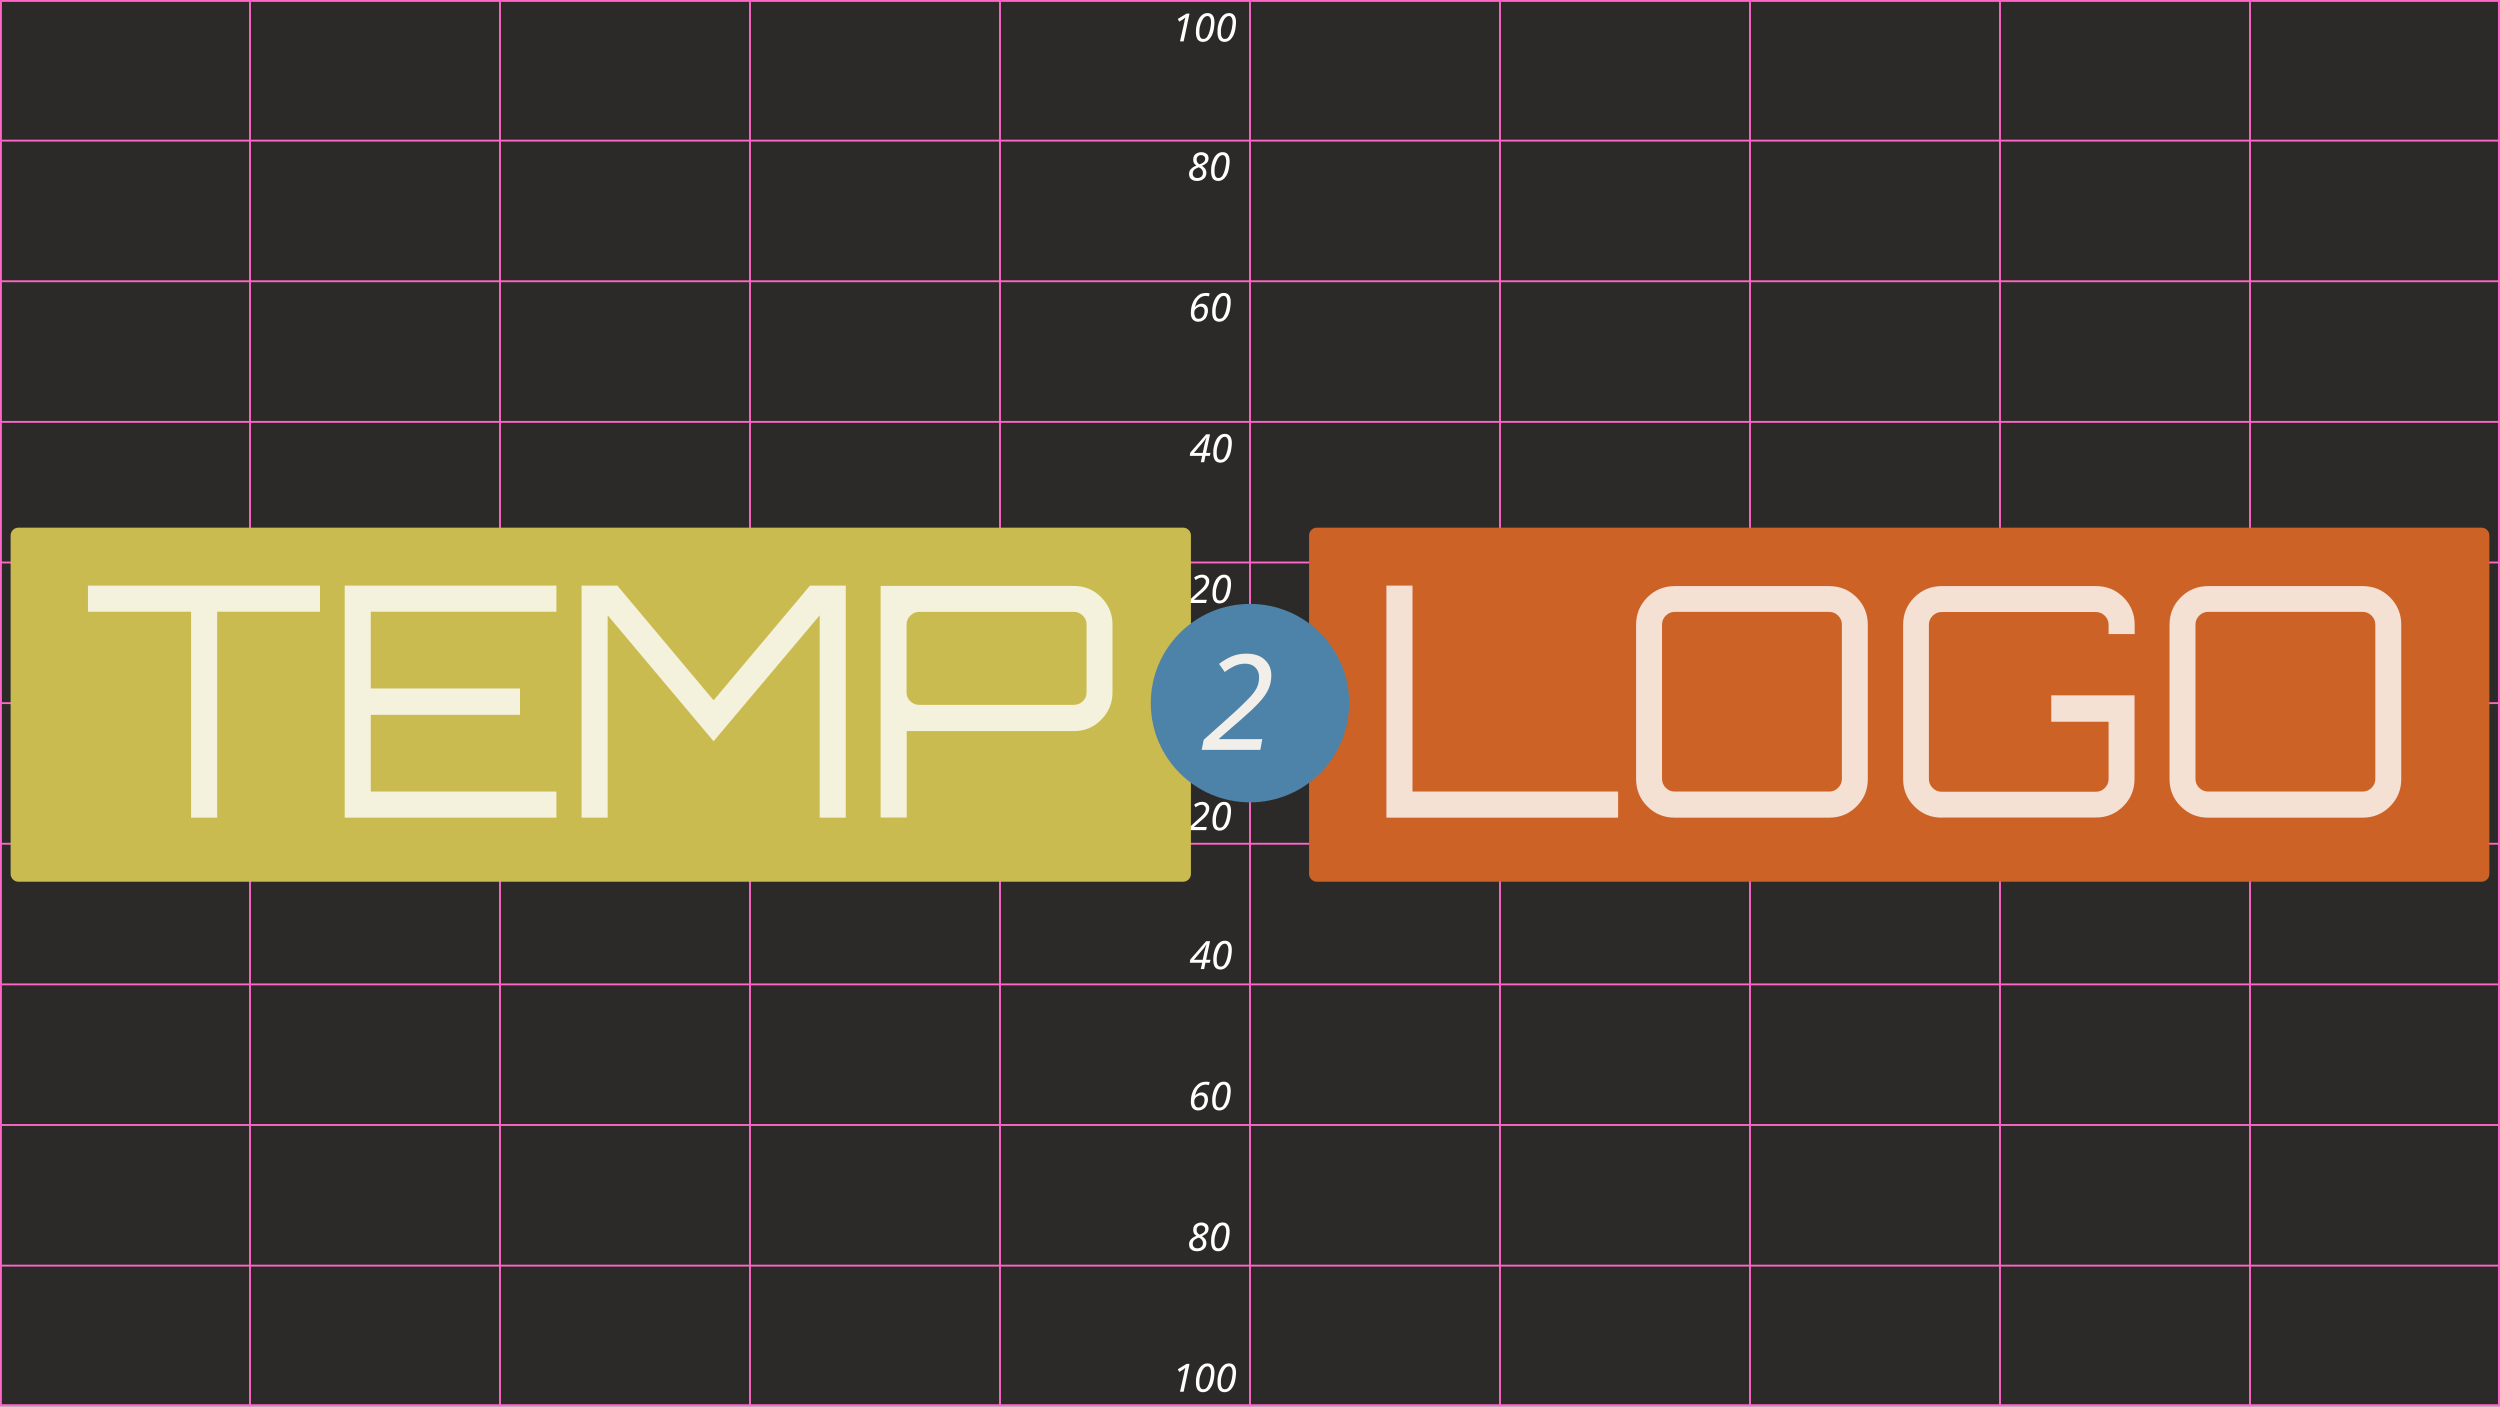
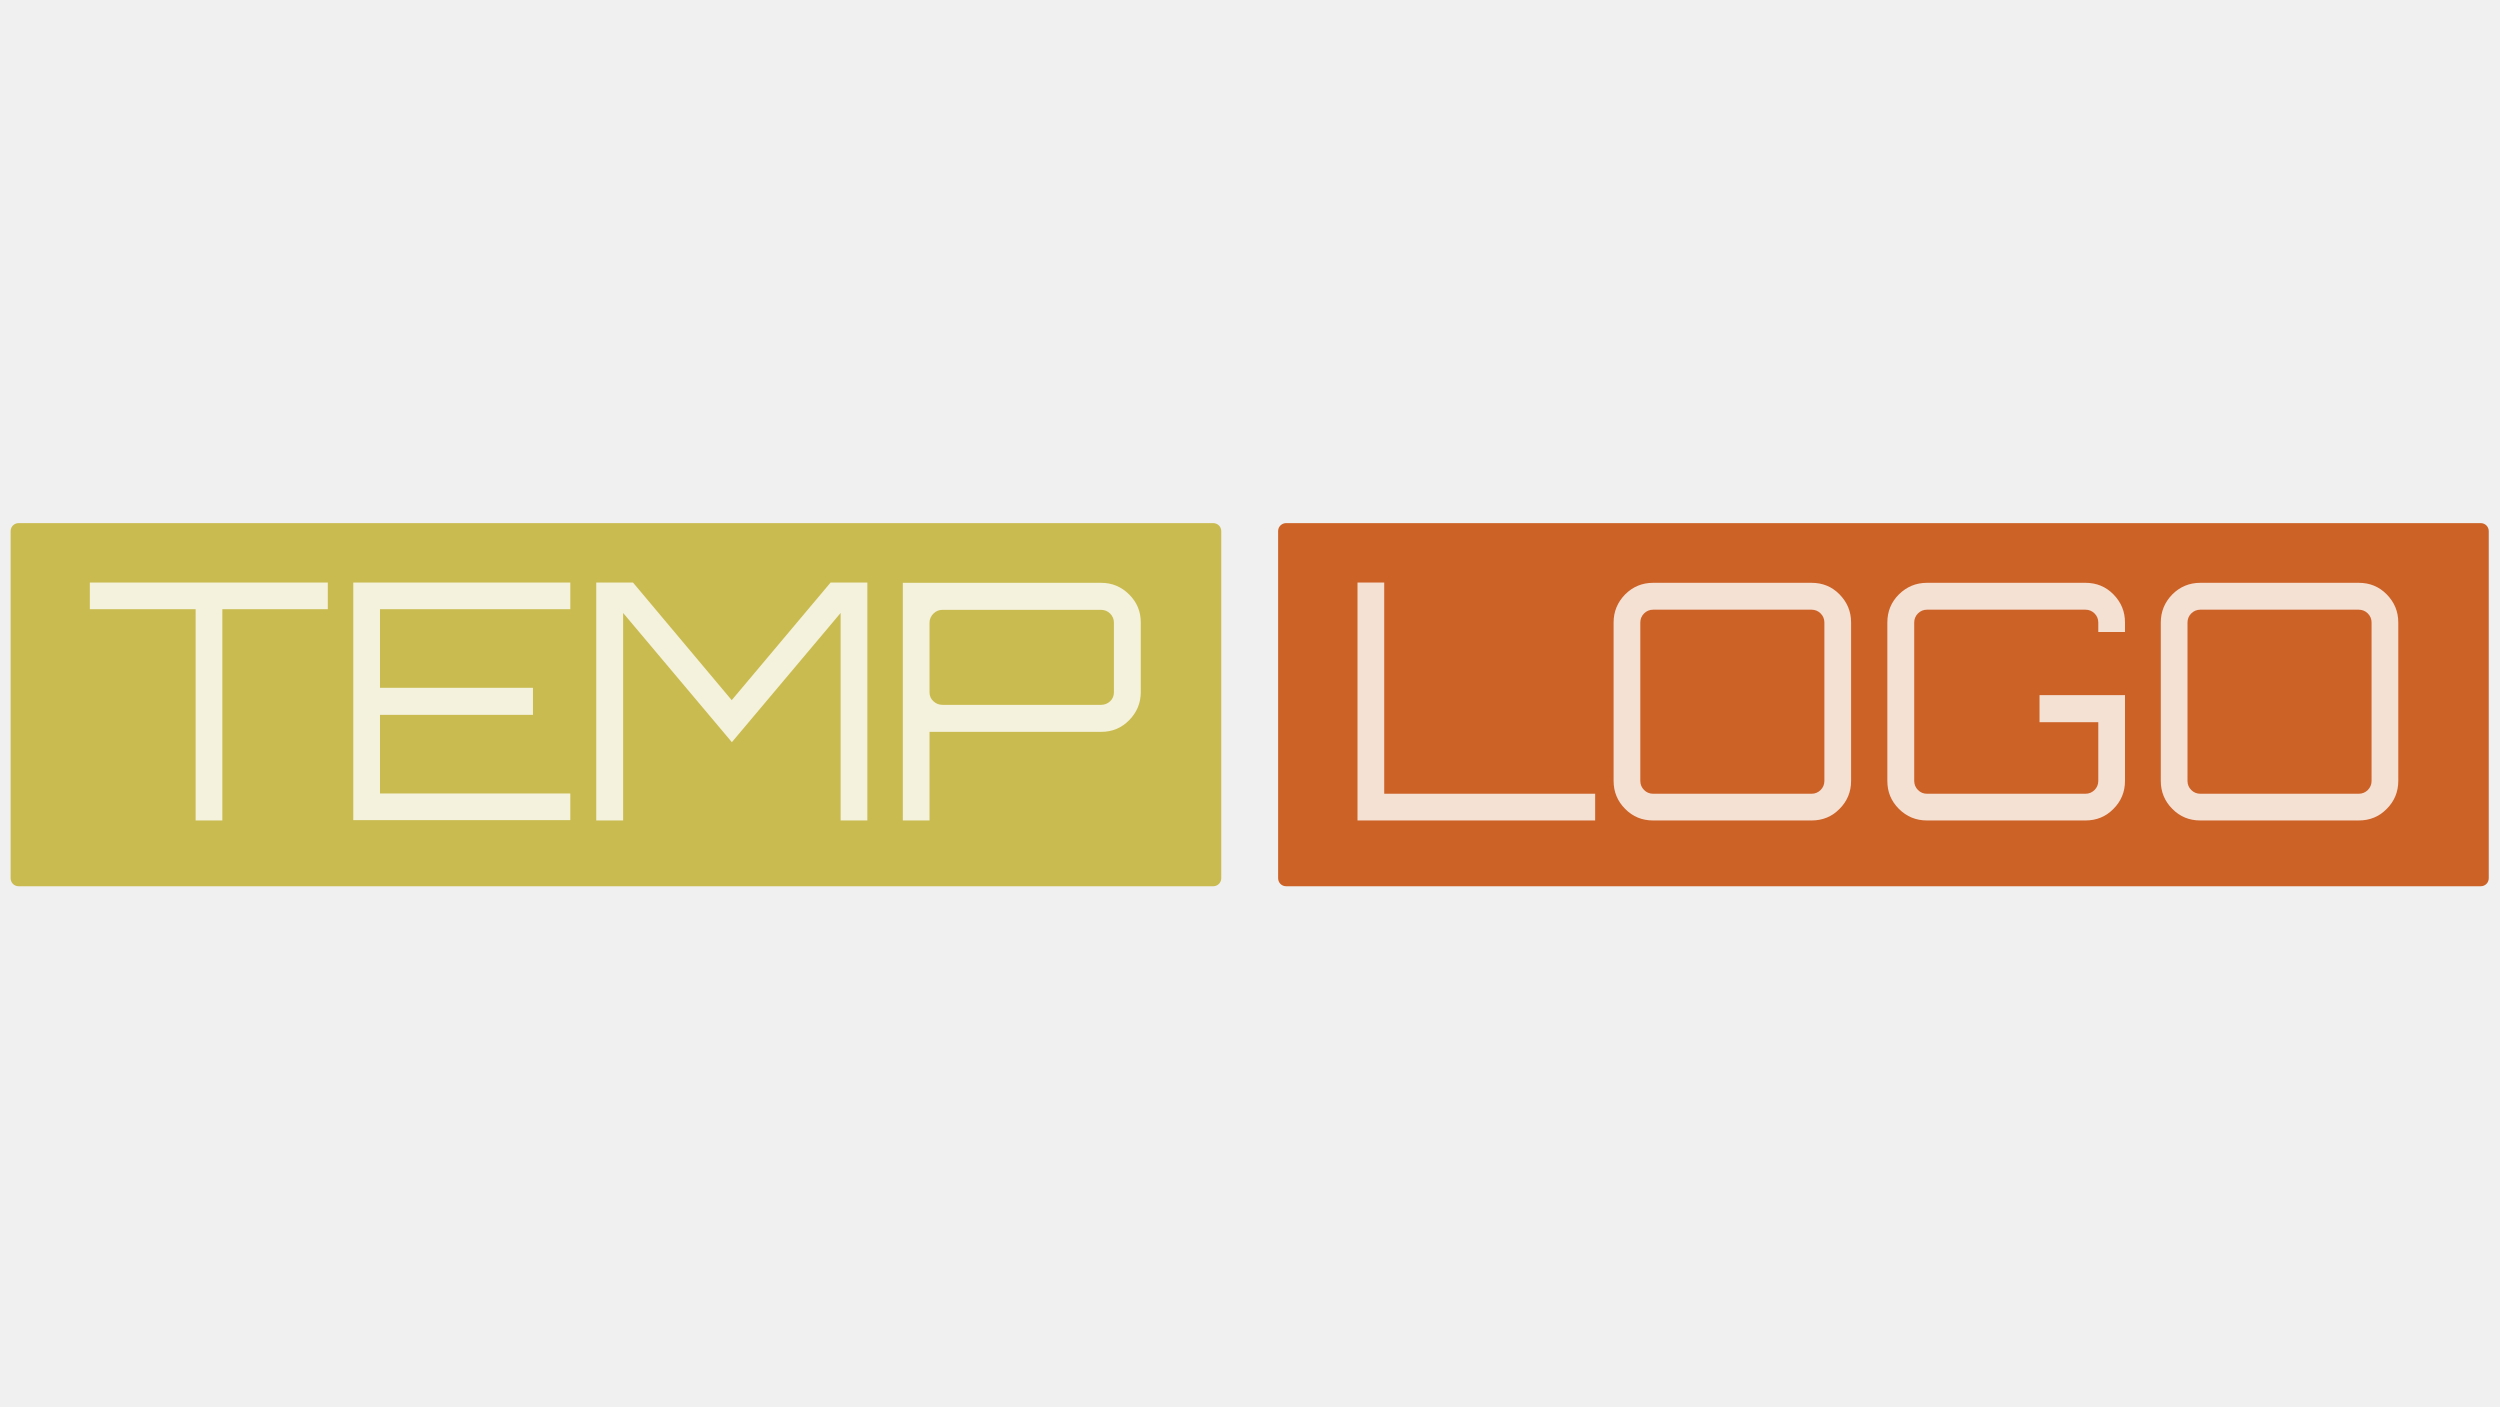
- <svg xmlns="http://www.w3.org/2000/svg" xmlns:xlink="http://www.w3.org/1999/xlink" id="uuid-2ca98d9e-e351-4500-8eff-3d2a984cf269" data-name="ABs" width="160" height="90" viewBox="0 0 160 90">
+ <svg xmlns="http://www.w3.org/2000/svg" xmlns:xlink="http://www.w3.org/1999/xlink" id="uuid-d9917119-61d3-4632-b7f2-bf10616a0fed" data-name="ABs" width="160" height="90" viewBox="0 0 160 90">
  <defs>
    <style>
-       .uuid-128fa90e-01f0-4e18-bb3c-4e9273ec6f93 {
-         fill: #232323;
-       }
- 
-       .uuid-340dba86-dec6-4d5f-a3e0-2b5ff7023351 {
-         fill: #4e83a9;
-       }
- 
-       .uuid-27e1ae8a-4d4c-4c48-9e77-088c1eb9c244 {
+       .uuid-3b057cae-4fab-4d5e-9042-36dce9d25fad {
+         fill: #fff;
        opacity: .8;
      }

-       .uuid-27e1ae8a-4d4c-4c48-9e77-088c1eb9c244, .uuid-01a4179d-e9e0-4f88-81ab-59743a3e9bf8 {
-         fill: #fff;
-       }
- 
-       .uuid-768ffc06-324f-4a12-a453-dbccc968f01d {
+       .uuid-41716500-3917-4e66-b76a-2bb35adb8eec {
        fill: #cc6226;
      }

-       .uuid-84ec871a-7d44-4c87-8270-801b1d8a17f1 {
-         fill: none;
-         stroke: #ff66c7;
-         stroke-width: .12px;
-       }
- 
-       .uuid-92644b14-2d2c-4aa0-9e7a-9584bc612ce4 {
-         fill: #ff66c7;
-       }
- 
-       .uuid-8052b704-c518-4a6b-88d4-a5f7ecb1a893 {
-         fill: #6e695a;
-         opacity: .1;
-       }
- 
-       .uuid-831514fc-7ead-4ee1-8fc3-0ccc2ebdbf68 {
-         fill: #f2efeb;
-         font-size: 8.5px;
-       }
- 
-       .uuid-831514fc-7ead-4ee1-8fc3-0ccc2ebdbf68, .uuid-01a4179d-e9e0-4f88-81ab-59743a3e9bf8 {
-         font-family: Exo-Italic, Exo;
-         font-style: italic;
-       }
- 
-       .uuid-01a4179d-e9e0-4f88-81ab-59743a3e9bf8 {
-         font-size: 2.5px;
-       }
- 
-       .uuid-b3059316-e0c2-40dd-947b-f4add714d0ec {
+       .uuid-55da7a50-c0b0-4ff1-aaf8-35cc6df899ac {
        fill: #c9bb50;
      }
    </style>
-     <symbol id="uuid-c720a90d-03fd-469c-b7fc-ca136276ddab" data-name="Bounding Box" viewBox="0 0 161.31 94.16">
-       <g>
-         <g id="uuid-577b061f-de2c-48ec-8e6e-1decd4e924fc" data-name="BG">
-           <rect class="uuid-128fa90e-01f0-4e18-bb3c-4e9273ec6f93" x="1.31" width="160" height="90" />
-           <rect class="uuid-8052b704-c518-4a6b-88d4-a5f7ecb1a893" x="1.31" width="160" height="90" />
-         </g>
-         <g id="uuid-79627201-35a2-42ff-98fd-8d1e90b30171" data-name="Grid Lines">
-           <g>
-             <path class="uuid-92644b14-2d2c-4aa0-9e7a-9584bc612ce4" d="M161.18.12v89.75H1.43V.12h159.75M161.31,0H1.31v90h160V0h0Z" />
-             <line class="uuid-84ec871a-7d44-4c87-8270-801b1d8a17f1" x1="1.31" y1="81" x2="161.31" y2="81" />
-             <line class="uuid-84ec871a-7d44-4c87-8270-801b1d8a17f1" x1="1.31" y1="72" x2="161.31" y2="72" />
-             <line class="uuid-84ec871a-7d44-4c87-8270-801b1d8a17f1" x1="1.31" y1="63" x2="161.31" y2="63" />
-             <line class="uuid-84ec871a-7d44-4c87-8270-801b1d8a17f1" x1="1.31" y1="54" x2="161.31" y2="54" />
-             <line class="uuid-84ec871a-7d44-4c87-8270-801b1d8a17f1" x1="1.31" y1="45" x2="161.31" y2="45" />
-             <line class="uuid-84ec871a-7d44-4c87-8270-801b1d8a17f1" x1="1.31" y1="36" x2="161.31" y2="36" />
-             <line class="uuid-84ec871a-7d44-4c87-8270-801b1d8a17f1" x1="1.31" y1="27" x2="161.31" y2="27" />
-             <line class="uuid-84ec871a-7d44-4c87-8270-801b1d8a17f1" x1="1.31" y1="18" x2="161.31" y2="18" />
-             <line class="uuid-84ec871a-7d44-4c87-8270-801b1d8a17f1" x1="1.31" y1="9" x2="161.31" y2="9" />
-             <line class="uuid-84ec871a-7d44-4c87-8270-801b1d8a17f1" x1="145.31" x2="145.31" y2="90" />
-             <line class="uuid-84ec871a-7d44-4c87-8270-801b1d8a17f1" x1="129.31" x2="129.31" y2="90" />
-             <line class="uuid-84ec871a-7d44-4c87-8270-801b1d8a17f1" x1="113.31" x2="113.31" y2="90" />
-             <line class="uuid-84ec871a-7d44-4c87-8270-801b1d8a17f1" x1="97.31" x2="97.31" y2="90" />
-             <line class="uuid-84ec871a-7d44-4c87-8270-801b1d8a17f1" x1="81.31" x2="81.31" y2="90" />
-             <line class="uuid-84ec871a-7d44-4c87-8270-801b1d8a17f1" x1="65.31" x2="65.31" y2="90" />
-             <line class="uuid-84ec871a-7d44-4c87-8270-801b1d8a17f1" x1="49.31" x2="49.31" y2="90" />
-             <line class="uuid-84ec871a-7d44-4c87-8270-801b1d8a17f1" x1="33.31" x2="33.31" y2="90" />
-             <line class="uuid-84ec871a-7d44-4c87-8270-801b1d8a17f1" x1="17.31" x2="17.31" y2="90" />
-           </g>
-         </g>
-         <g id="uuid-1d205bcd-ab83-4188-89ee-9587a6c85b8a" data-name="Numbers as %">
-           <text class="uuid-01a4179d-e9e0-4f88-81ab-59743a3e9bf8" transform="translate(93.21 47.48)">
-             <tspan x="0" y="0">20</tspan>
-           </text>
-           <text class="uuid-01a4179d-e9e0-4f88-81ab-59743a3e9bf8" transform="translate(109.43 47.48)">
-             <tspan x="0" y="0">40</tspan>
-           </text>
-           <text class="uuid-01a4179d-e9e0-4f88-81ab-59743a3e9bf8" transform="translate(125.38 47.48)">
-             <tspan x="0" y="0">60</tspan>
-           </text>
-           <text class="uuid-01a4179d-e9e0-4f88-81ab-59743a3e9bf8" transform="translate(141.36 47.48)">
-             <tspan x="0" y="0">80</tspan>
-           </text>
-           <text class="uuid-01a4179d-e9e0-4f88-81ab-59743a3e9bf8" transform="translate(156.2 47.48)">
-             <tspan x="0" y="0">100</tspan>
-           </text>
-           <text class="uuid-01a4179d-e9e0-4f88-81ab-59743a3e9bf8" transform="translate(1.8 47.48)">
-             <tspan x="0" y="0">100</tspan>
-           </text>
-           <text class="uuid-01a4179d-e9e0-4f88-81ab-59743a3e9bf8" transform="translate(17.81 47.48)">
-             <tspan x="0" y="0">80</tspan>
-           </text>
-           <text class="uuid-01a4179d-e9e0-4f88-81ab-59743a3e9bf8" transform="translate(33.83 47.48)">
-             <tspan x="0" y="0">60</tspan>
-           </text>
-           <text class="uuid-01a4179d-e9e0-4f88-81ab-59743a3e9bf8" transform="translate(49.84 47.48)">
-             <tspan x="0" y="0">40</tspan>
-           </text>
-           <text class="uuid-01a4179d-e9e0-4f88-81ab-59743a3e9bf8" transform="translate(65.85 47.48)">
-             <tspan x="0" y="0">20</tspan>
-           </text>
-           <text class="uuid-01a4179d-e9e0-4f88-81ab-59743a3e9bf8" transform="translate(77.39 38.59)">
-             <tspan x="0" y="0">20</tspan>
-           </text>
-           <text class="uuid-01a4179d-e9e0-4f88-81ab-59743a3e9bf8" transform="translate(77.44 29.58)">
-             <tspan x="0" y="0">40</tspan>
-           </text>
-           <text class="uuid-01a4179d-e9e0-4f88-81ab-59743a3e9bf8" transform="translate(77.37 20.56)">
-             <tspan x="0" y="0">60</tspan>
-           </text>
-           <text class="uuid-01a4179d-e9e0-4f88-81ab-59743a3e9bf8" transform="translate(77.3 11.55)">
-             <tspan x="0" y="0">80</tspan>
-           </text>
-           <text class="uuid-01a4179d-e9e0-4f88-81ab-59743a3e9bf8" transform="translate(76.33 2.65)">
-             <tspan x="0" y="0">100</tspan>
-           </text>
-           <text class="uuid-01a4179d-e9e0-4f88-81ab-59743a3e9bf8" transform="translate(76.33 89.07)">
-             <tspan x="0" y="0">100</tspan>
-           </text>
-           <text class="uuid-01a4179d-e9e0-4f88-81ab-59743a3e9bf8" transform="translate(77.3 80.05)">
-             <tspan x="0" y="0">80</tspan>
-           </text>
-           <text class="uuid-01a4179d-e9e0-4f88-81ab-59743a3e9bf8" transform="translate(77.37 71.04)">
-             <tspan x="0" y="0">60</tspan>
-           </text>
-           <text class="uuid-01a4179d-e9e0-4f88-81ab-59743a3e9bf8" transform="translate(77.44 62.02)">
-             <tspan x="0" y="0">40</tspan>
-           </text>
-           <text class="uuid-01a4179d-e9e0-4f88-81ab-59743a3e9bf8" transform="translate(77.39 53.13)">
-             <tspan x="0" y="0">20</tspan>
-           </text>
-         </g>
+     <symbol id="uuid-9d96fd8e-9e60-4aa5-9ae3-485715291711" data-name="Bounding Box" viewBox="0 0 161.31 94.16" />
+   </defs>
+   <g id="uuid-e768cec4-8cf8-49ba-8312-8f501b92f33f" data-name="AB02">
+     <use width="161.31" height="94.16" transform="translate(-1.31)" xlink:href="#uuid-9d96fd8e-9e60-4aa5-9ae3-485715291711" />
+     <g id="uuid-c330a346-505f-4114-983c-6476389099f0" data-name="TEMP LOGO">
+       <rect class="uuid-41716500-3917-4e66-b76a-2bb35adb8eec" x="81.8" y="33.48" width="77.48" height="23.24" rx=".51" ry=".51" />
+       <g id="uuid-7980ca7d-9c9a-4947-9dc0-d973cb02cbee" data-name="Logo copy 2">
+         <path class="uuid-3b057cae-4fab-4d5e-9042-36dce9d25fad" d="M86.88,52.51v-15.23h1.71v13.52h13.5v1.71h-15.21ZM105.8,52.51c-.7,0-1.3-.24-1.79-.74-.49-.49-.74-1.09-.74-1.79v-10.14c0-.7.25-1.3.74-1.8.49-.49,1.09-.74,1.79-.74h10.14c.7,0,1.3.24,1.79.74.49.5.74,1.09.74,1.8v10.14c0,.7-.25,1.3-.74,1.79-.49.5-1.09.74-1.79.74h-10.14ZM105.8,50.8h10.14c.22,0,.42-.08.58-.24.16-.16.24-.36.24-.58v-10.14c0-.22-.08-.42-.24-.58-.16-.16-.36-.24-.58-.24h-10.14c-.22,0-.42.08-.58.24-.16.16-.24.36-.24.58v10.14c0,.22.08.42.24.58.16.16.36.24.58.24ZM123.33,52.51c-.7,0-1.3-.24-1.8-.74s-.74-1.09-.74-1.79v-10.14c0-.7.24-1.3.74-1.8.5-.49,1.09-.74,1.8-.74h10.14c.7,0,1.3.24,1.79.74.49.5.74,1.09.74,1.8v.61h-1.71v-.61c0-.22-.08-.42-.24-.58-.16-.16-.36-.24-.58-.24h-10.14c-.23,0-.42.08-.58.24-.16.16-.24.36-.24.58v10.14c0,.22.08.42.24.58.16.16.35.24.58.24h10.14c.22,0,.42-.08.58-.24.16-.16.24-.36.24-.58v-3.76h-3.76v-1.73h5.47v5.49c0,.7-.25,1.3-.74,1.79-.49.5-1.09.74-1.79.74h-10.14ZM140.82,52.51c-.7,0-1.3-.24-1.79-.74-.49-.49-.74-1.09-.74-1.79v-10.14c0-.7.25-1.3.74-1.8.49-.49,1.09-.74,1.79-.74h10.14c.7,0,1.3.24,1.79.74.49.5.74,1.09.74,1.8v10.14c0,.7-.25,1.3-.74,1.79-.49.5-1.09.74-1.79.74h-10.14ZM140.82,50.8h10.14c.22,0,.42-.08.58-.24.16-.16.24-.36.24-.58v-10.14c0-.22-.08-.42-.24-.58-.16-.16-.36-.24-.58-.24h-10.14c-.22,0-.42.08-.58.24-.16.16-.24.36-.24.58v10.14c0,.22.08.42.24.58.16.16.36.24.58.24Z" />
      </g>
-     </symbol>
-   </defs>
-   <g id="uuid-d0d3a015-d25d-477b-84e1-5f0d14760cd2" data-name="AB02">
-     <use width="161.31" height="94.16" transform="translate(-1.31)" xlink:href="#uuid-c720a90d-03fd-469c-b7fc-ca136276ddab" />
-     <g id="uuid-654f84f0-6037-48e7-b40e-37b276e455e2" data-name="TEMP LOGO">
-       <rect class="uuid-768ffc06-324f-4a12-a453-dbccc968f01d" x="83.78" y="33.77" width="75.54" height="22.66" rx=".5" ry=".5" />
-       <g id="uuid-5b63f02c-7ccc-4f6e-b63b-2ba8a0bdfd35" data-name="Logo copy 2">
-         <path class="uuid-27e1ae8a-4d4c-4c48-9e77-088c1eb9c244" d="M88.73,52.33v-14.85h1.67v13.18h13.16v1.67h-14.83ZM107.18,52.33c-.69,0-1.27-.24-1.75-.72-.48-.48-.72-1.06-.72-1.75v-9.88c0-.69.24-1.27.72-1.75.48-.48,1.06-.72,1.75-.72h9.89c.69,0,1.27.24,1.75.72.48.48.72,1.07.72,1.75v9.88c0,.69-.24,1.27-.72,1.75-.48.48-1.06.72-1.75.72h-9.89ZM107.18,50.66h9.89c.22,0,.41-.08.57-.24.16-.16.24-.35.24-.57v-9.88c0-.22-.08-.41-.24-.57-.16-.16-.35-.24-.57-.24h-9.89c-.22,0-.41.08-.57.24-.16.16-.24.35-.24.57v9.88c0,.22.08.41.24.57.16.16.35.24.57.24ZM124.27,52.33c-.69,0-1.27-.24-1.75-.72s-.72-1.06-.72-1.75v-9.88c0-.69.24-1.27.72-1.75.48-.48,1.07-.72,1.75-.72h9.88c.69,0,1.27.24,1.75.72.48.48.72,1.07.72,1.75v.6h-1.67v-.6c0-.22-.08-.41-.24-.57-.16-.16-.35-.24-.57-.24h-9.88c-.22,0-.41.08-.57.24-.16.16-.24.35-.24.57v9.88c0,.22.08.41.24.57.16.16.34.24.57.24h9.88c.22,0,.41-.08.57-.24.16-.16.24-.35.24-.57v-3.67h-3.67v-1.69h5.33v5.35c0,.69-.24,1.27-.72,1.75-.48.48-1.06.72-1.75.72h-9.88ZM141.32,52.33c-.69,0-1.27-.24-1.75-.72-.48-.48-.72-1.06-.72-1.75v-9.88c0-.69.24-1.27.72-1.75.48-.48,1.06-.72,1.75-.72h9.89c.69,0,1.27.24,1.75.72.48.48.72,1.07.72,1.75v9.88c0,.69-.24,1.27-.72,1.75-.48.48-1.06.72-1.75.72h-9.89ZM141.32,50.66h9.89c.22,0,.41-.08.57-.24.16-.16.24-.35.24-.57v-9.88c0-.22-.08-.41-.24-.57-.16-.16-.35-.24-.57-.24h-9.89c-.22,0-.41.08-.57.24-.16.16-.24.35-.24.57v9.88c0,.22.08.41.24.57.16.16.35.24.57.24Z" />
-       </g>
-       <rect class="uuid-b3059316-e0c2-40dd-947b-f4add714d0ec" x=".68" y="33.77" width="75.54" height="22.66" rx=".5" ry=".5" />
-       <g id="uuid-7cb0aa7b-87eb-4ca4-8043-56b5390df850" data-name="TEMP copy">
-         <path class="uuid-27e1ae8a-4d4c-4c48-9e77-088c1eb9c244" d="M12.23,52.33v-13.18h-6.6v-1.67h14.85v1.67h-6.58v13.18h-1.67ZM22.06,52.33v-14.85h13.55v1.67h-11.88v4.91h9.55v1.69h-9.55v4.91h11.88v1.67h-13.55ZM37.22,52.33v-14.85h2.29l6.16,7.34,6.17-7.34h2.29v14.85h-1.67v-12.95l-6.79,8.06-6.78-8.06v12.95h-1.67ZM56.36,52.33v-14.83h12.37c.69,0,1.27.24,1.75.73s.72,1.07.72,1.74v4.35c0,.67-.24,1.25-.72,1.74-.48.49-1.06.73-1.75.73h-10.7v5.53h-1.67ZM58.83,45.11h9.9c.22,0,.41-.08.57-.23s.24-.34.24-.56v-4.35c0-.22-.08-.41-.24-.57s-.35-.24-.57-.24h-9.9c-.22,0-.41.08-.57.24-.16.16-.24.35-.24.57v4.35c0,.22.08.41.24.56.16.15.34.23.57.23Z" />
-       </g>
-     </g>
-     <g id="uuid-e8696f97-c39a-4a35-abc2-2a62c2e29f24" data-name="Single AB Number">
-       <g>
-         <circle class="uuid-340dba86-dec6-4d5f-a3e0-2b5ff7023351" cx="80" cy="45" r="6.35" />
-         <text class="uuid-831514fc-7ead-4ee1-8fc3-0ccc2ebdbf68" transform="translate(76.88 47.99)">
-           <tspan x="0" y="0">2</tspan>
-         </text>
+       <rect class="uuid-55da7a50-c0b0-4ff1-aaf8-35cc6df899ac" x=".68" y="33.48" width="77.48" height="23.24" rx=".51" ry=".51" />
+       <g id="uuid-57a0bb7b-bfcb-462a-9bd9-464cf6a87d18" data-name="TEMP copy">
+         <path class="uuid-3b057cae-4fab-4d5e-9042-36dce9d25fad" d="M12.52,52.51v-13.52h-6.77v-1.71h15.23v1.71h-6.75v13.52h-1.71ZM22.61,52.51v-15.23h13.89v1.71h-12.18v5.03h9.79v1.73h-9.79v5.03h12.18v1.71h-13.89ZM38.16,52.51v-15.23h2.35l6.32,7.53,6.33-7.53h2.35v15.23h-1.71v-13.28l-6.96,8.27-6.96-8.27v13.28h-1.71ZM57.78,52.51v-15.21h12.69c.7,0,1.3.25,1.8.75s.74,1.09.74,1.79v4.46c0,.69-.25,1.29-.74,1.79-.49.5-1.09.75-1.8.75h-10.98v5.67h-1.71ZM60.32,45.11h10.15c.22,0,.42-.08.58-.23s.24-.35.24-.57v-4.46c0-.22-.08-.42-.24-.58s-.36-.24-.58-.24h-10.15c-.23,0-.42.08-.58.24-.16.16-.25.36-.25.58v4.46c0,.22.08.42.25.57.16.15.35.23.58.23Z" />
      </g>
    </g>
  </g>
</svg>
